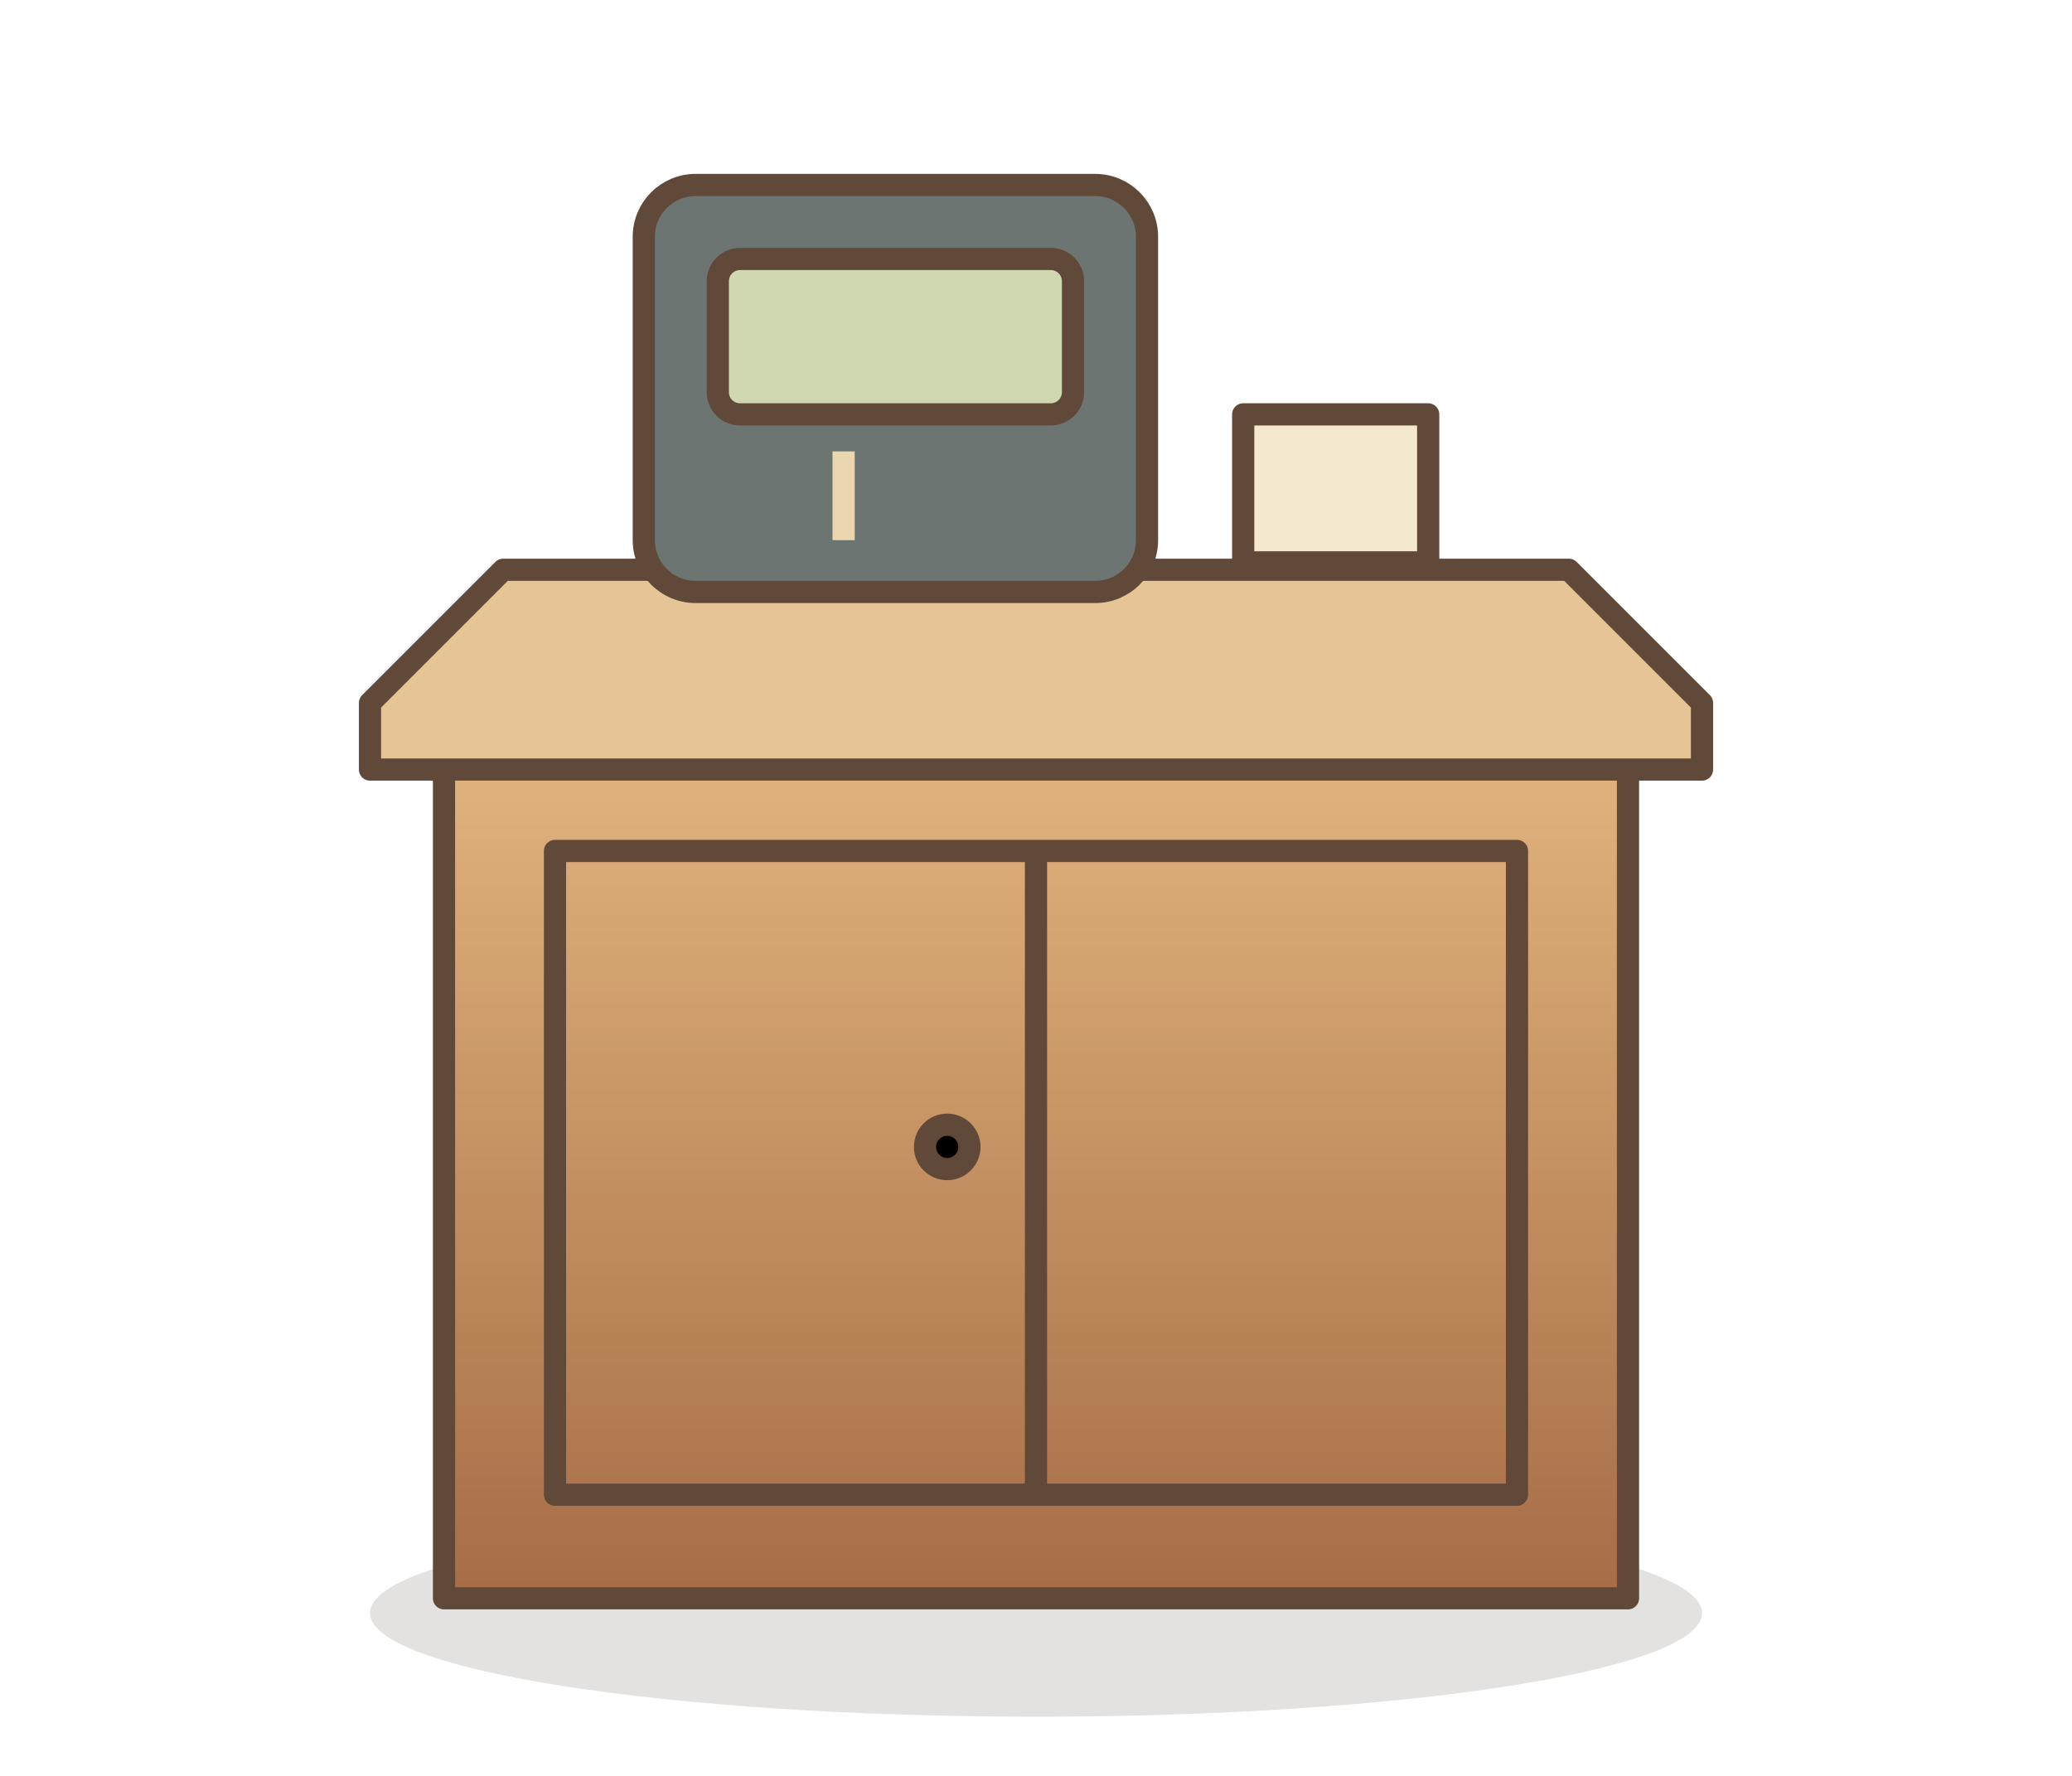
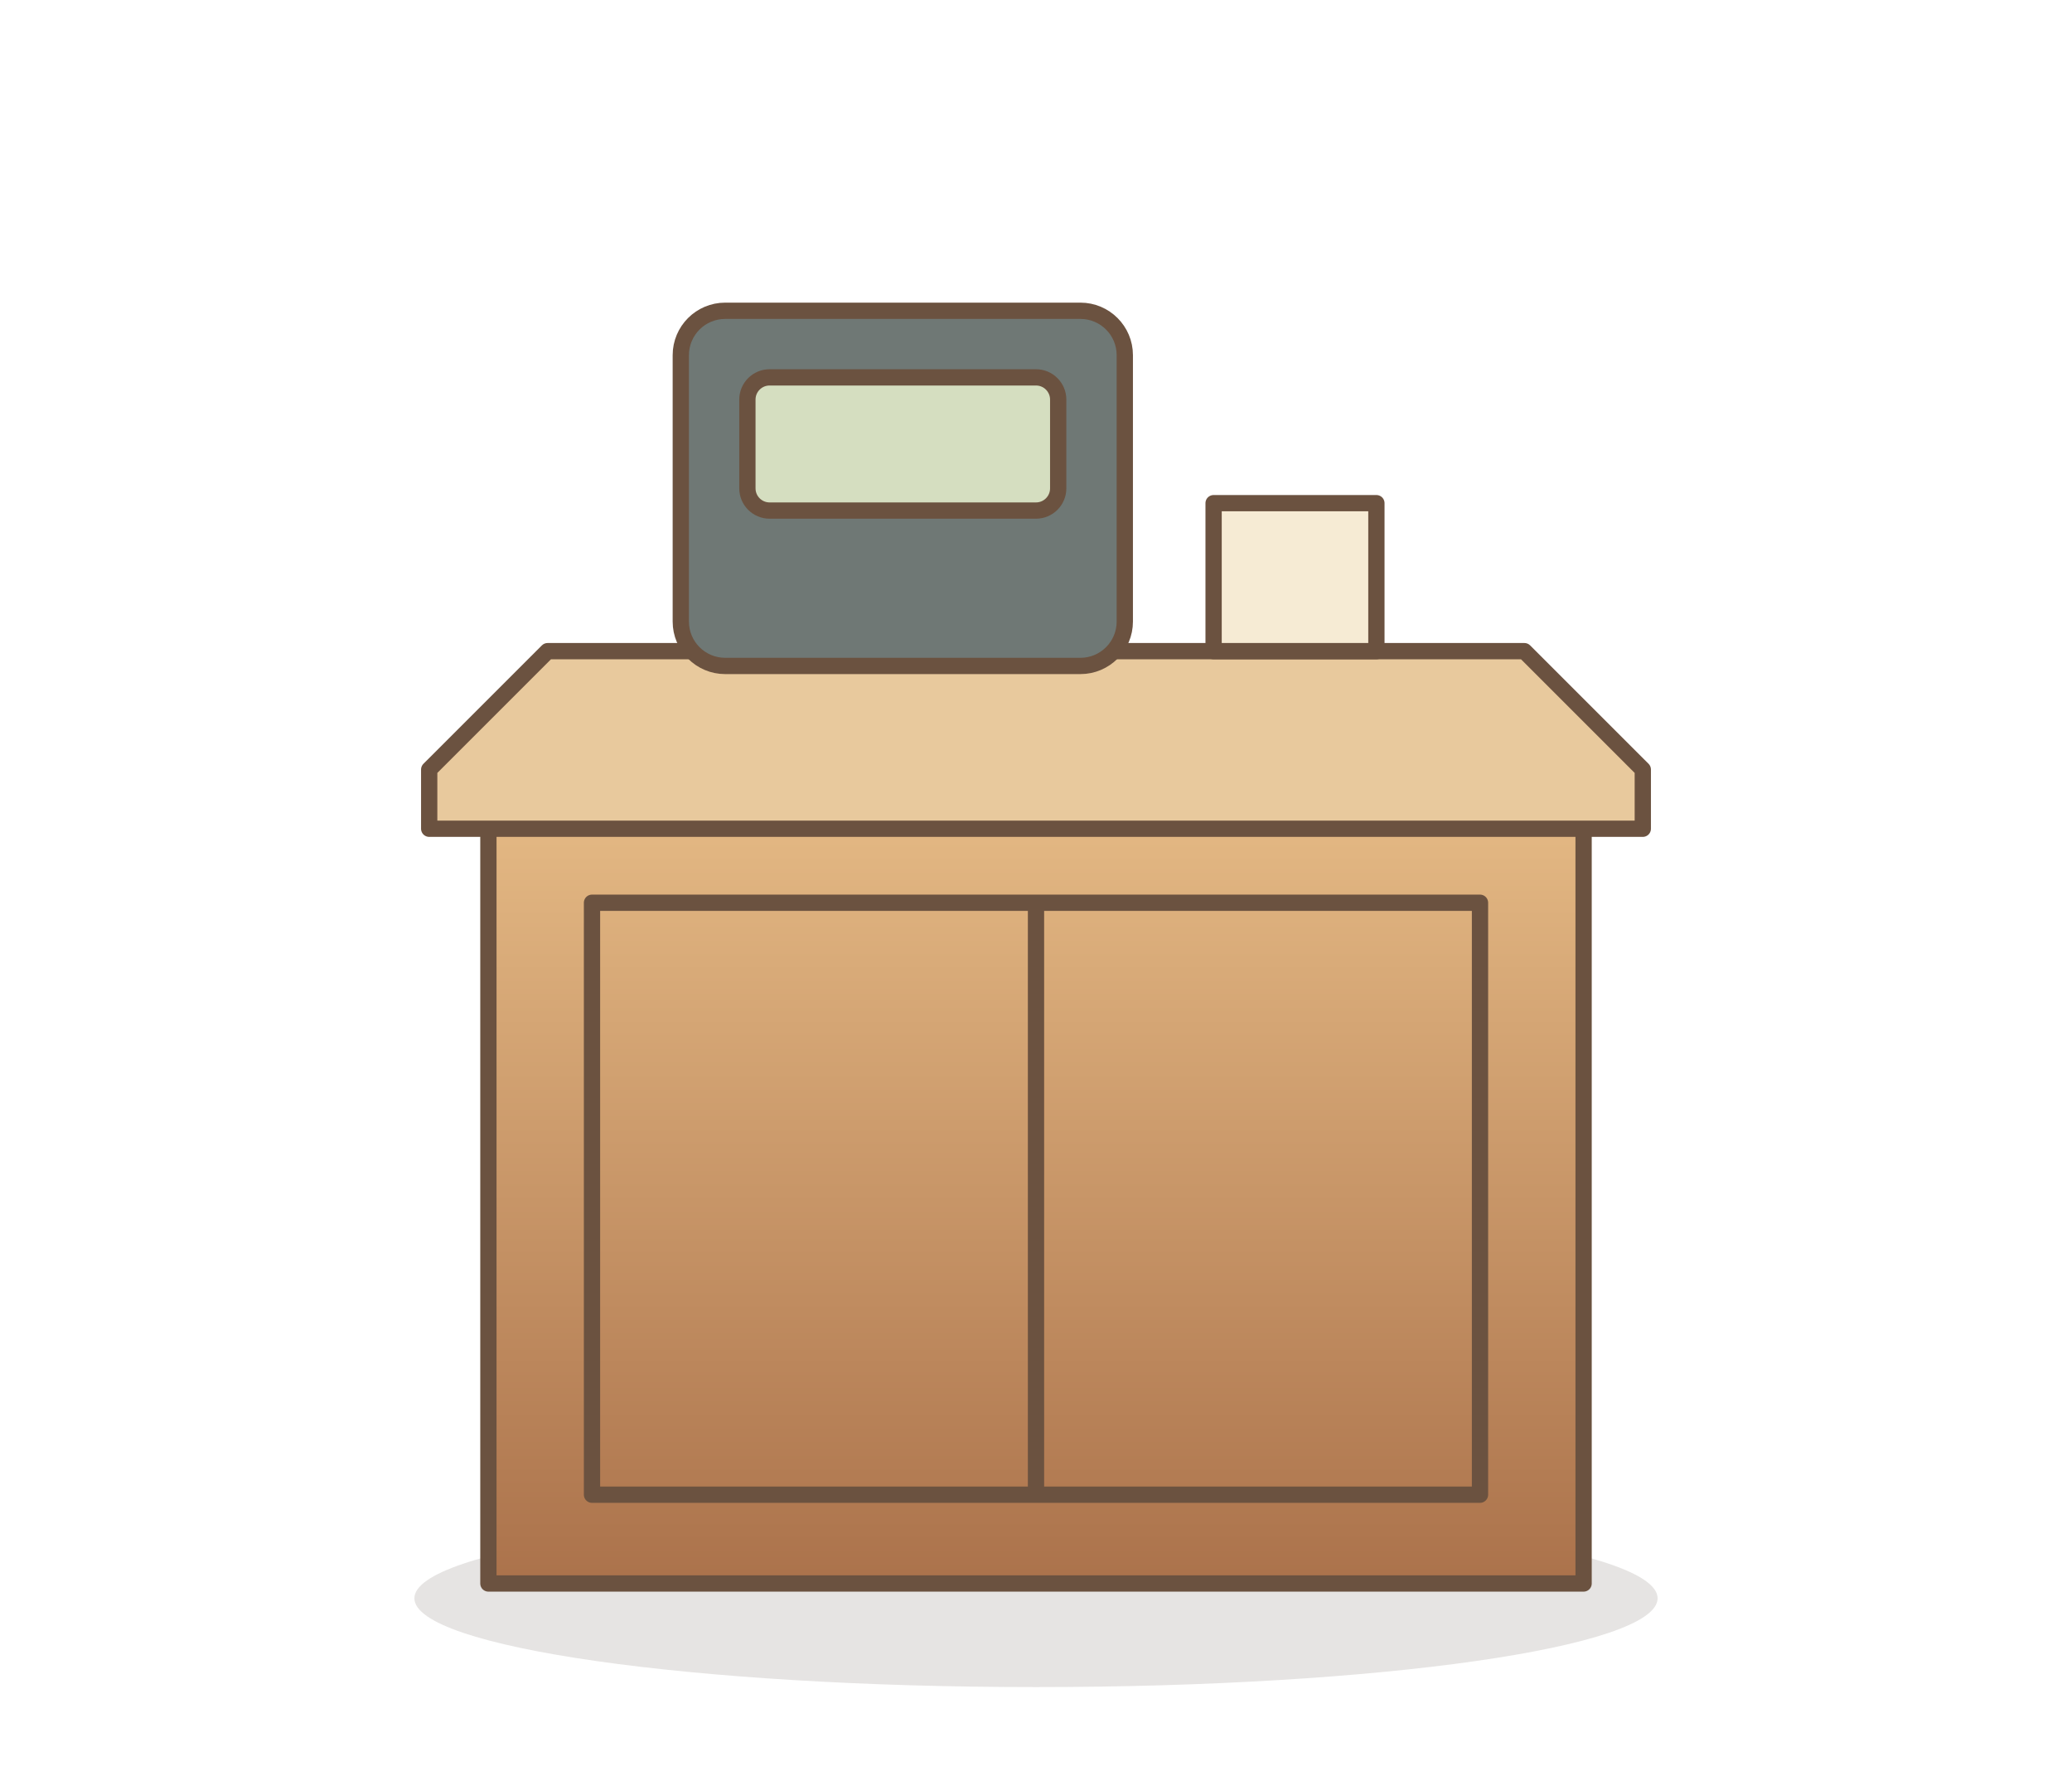
<svg xmlns="http://www.w3.org/2000/svg" viewBox="-140 -200 280 240">
  <defs>
    <linearGradient id="wood" x2="0" y2="1">
-       <stop stop-color="#e2b57e" />
-       <stop offset="1" stop-color="#a66c46" />
+       <stop stop-color="#e5ba85" />
+       <stop offset="1" stop-color="#ab724b" />
+     </linearGradient>
+     <linearGradient id="panel" x2="0" y2="1">
+       <stop stop-color="#9c6946" />
+       <stop offset="1" stop-color="#7d5236" />
    </linearGradient>
    <linearGradient id="screen" x2="0.8" y2="1">
-       <stop stop-color="#243c49" />
-       <stop offset="1" stop-color="#496679" />
+       <stop stop-color="#273e4b" />
+       <stop offset="1" stop-color="#4b697c" />
    </linearGradient>
    <linearGradient id="cloth" x2="0" y2="1">
-       <stop stop-color="#aca98e" />
-       <stop offset="1" stop-color="#686f62" />
+       <stop stop-color="#b2ae94" />
+       <stop offset="1" stop-color="#6c7366" />
    </linearGradient>
  </defs>
-   <g stroke="#614939" stroke-width="3" stroke-linejoin="round">
-     <ellipse cy="18" rx="90" ry="14" fill="#483b31" opacity=".15" stroke="none" />
-     <path d="M-80 -100H80V16H-80Z" fill="url(#wood)" />
-     <path d="M-90 -105L-72 -123H72L90 -105V-96H-90Z" fill="#e5c496" />
-     <rect x="-53" y="-175" width="68" height="55" rx="7" fill="#6d7572" />
-     <rect x="-43" y="-165" width="48" height="21" rx="3" fill="#d0d8b2" />
-     <path d="M-26 -139V-127" stroke="#ead6af" />
-     <path d="M28 -144H53V-124H28Z" fill="#f4e8cf" />
-     <path d="M-65 -85H65V2H-65ZM0 -85V2" fill="none" />
-     <circle cx="-12" cy="-45" r="3" />
+   <g stroke="#6b5240" stroke-width="2.2" stroke-linejoin="round">
+     <ellipse cy="16" rx="84" ry="12" fill="#483b31" opacity=".14" stroke="none" />
+     <path d="M-74 -92H74V14H-74Z" fill="url(#wood)" />
+     <path d="M-82 -96L-66 -112H66L82 -96V-88H-82Z" fill="#e8c99d" />
+     <rect x="-48" y="-158" width="60" height="48" rx="6" fill="#6f7875" />
+     <rect x="-39" y="-149" width="42" height="18" rx="3" fill="#d5dec0" />
+     <path d="M24 -132H46V-112H24Z" fill="#f6ebd4" />
+     <path d="M-60 -78H60V2H-60ZM0 -78V2" fill="none" />
  </g>
</svg>
